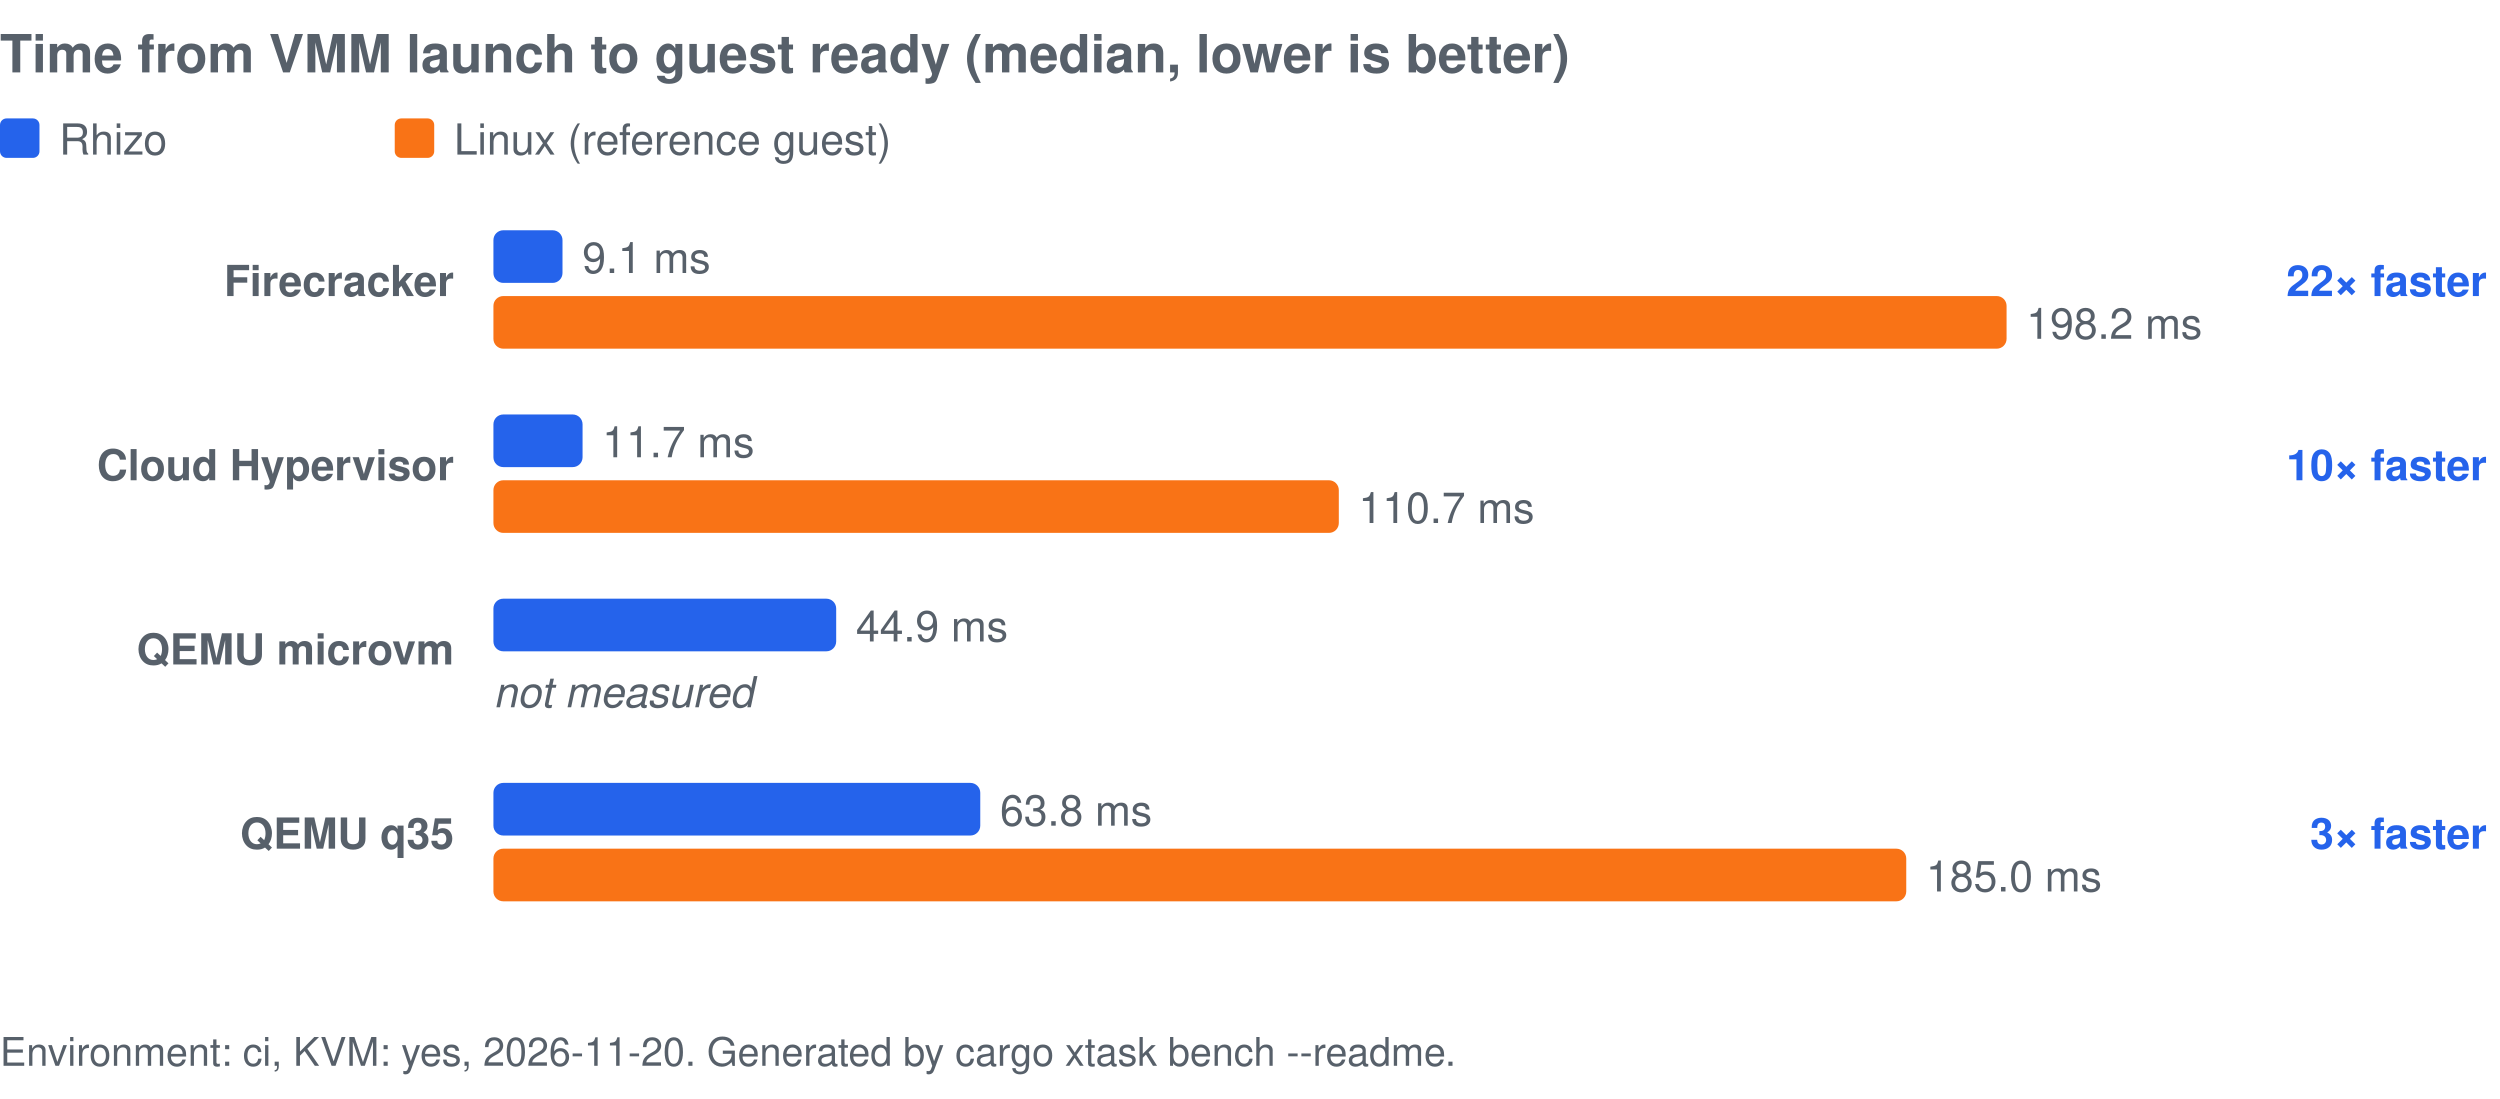
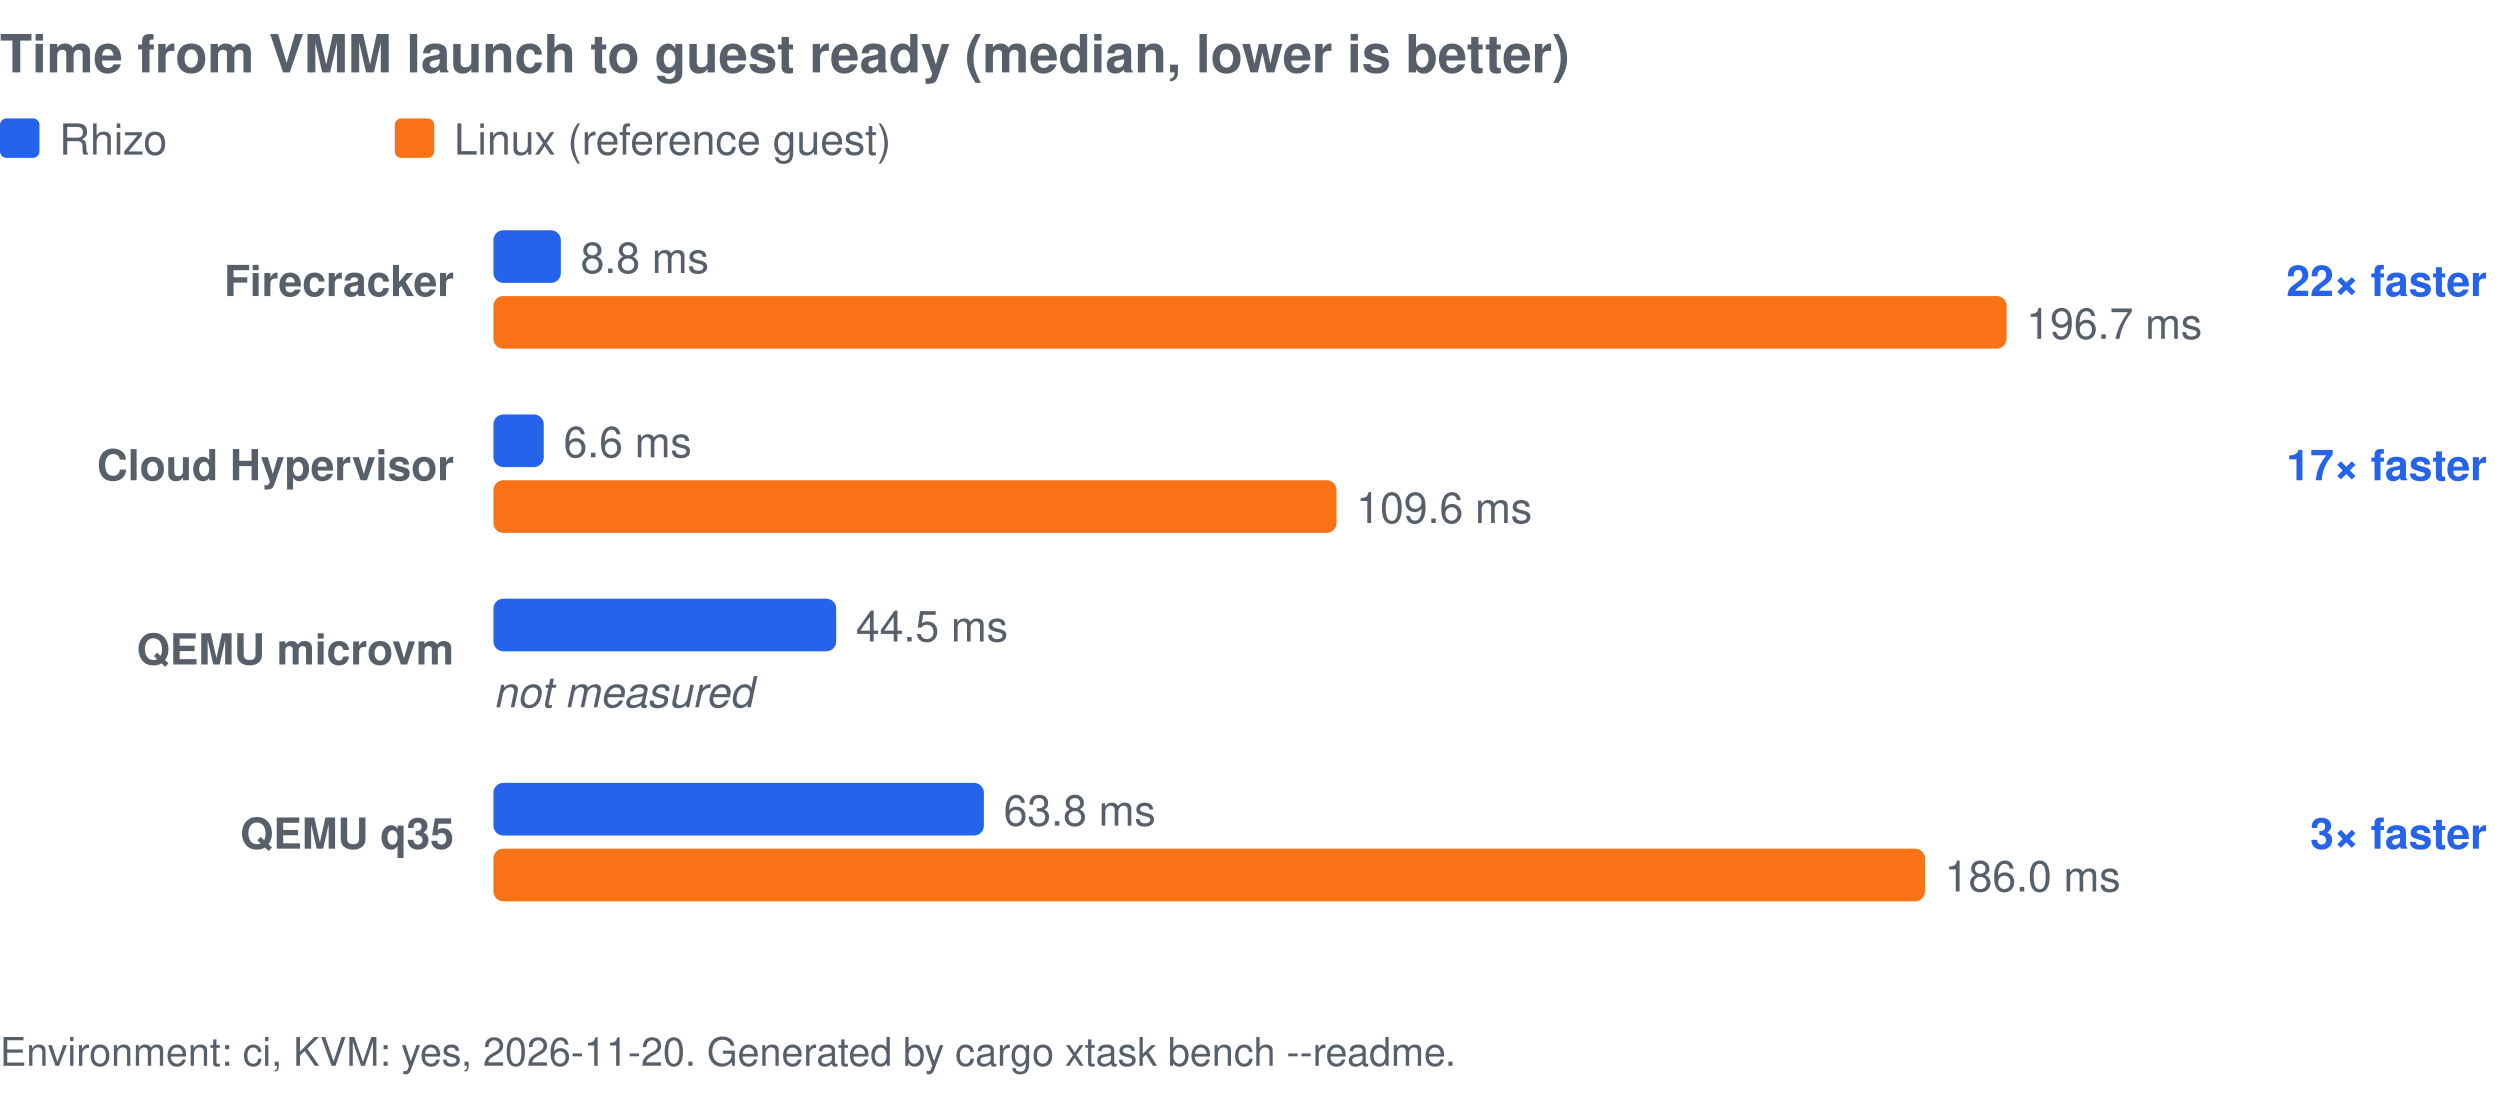
<svg xmlns="http://www.w3.org/2000/svg" width="760" height="334" viewBox="0 0 760 334" font-family="-apple-system, Segoe UI, Helvetica, Arial, sans-serif" font-size="13" fill="#57606a">
  <text x="0" y="22" font-size="16" font-weight="600">Time from VMM launch to guest ready (median, lower is better)</text>
  <rect x="0" y="36" width="12" height="12" rx="2" fill="#2563eb" />
  <text x="18" y="47">Rhizo</text>
  <rect x="120" y="36" width="12" height="12" rx="2" fill="#f97316" />
  <text x="138" y="47">Linux (reference guest)</text>
  <text x="138" y="90" text-anchor="end" font-weight="600">Firecracker</text>
-   <rect x="150" y="70" width="21.0" height="16" rx="3" fill="#2563eb" />
-   <text x="177.0" y="83.0">9.1 ms</text>
+   <rect x="150" y="70" width="20.5" height="16" rx="3" fill="#2563eb" />
+   <text x="176.5" y="83.0">8.8 ms</text>
  <rect x="150" y="90" width="460.0" height="16" rx="3" fill="#f97316" />
-   <text x="616.0" y="103.0">198.2 ms</text>
+   <text x="616.0" y="103.0">196.7 ms</text>
  <text x="756" y="90" text-anchor="end" font-weight="600" fill="#2563eb">22× faster</text>
  <text x="138" y="146" text-anchor="end" font-weight="600">Cloud Hypervisor</text>
-   <rect x="150" y="126" width="27.1" height="16" rx="3" fill="#2563eb" />
-   <text x="183.1" y="139.0">11.7 ms</text>
-   <rect x="150" y="146" width="257.0" height="16" rx="3" fill="#f97316" />
-   <text x="413.0" y="159.0">110.7 ms</text>
-   <text x="756" y="146" text-anchor="end" font-weight="600" fill="#2563eb">10× faster</text>
+   <rect x="150" y="126" width="15.3" height="16" rx="3" fill="#2563eb" />
+   <text x="171.3" y="139.0">6.6 ms</text>
+   <rect x="150" y="146" width="256.3" height="16" rx="3" fill="#f97316" />
+   <text x="412.3" y="159.0">109.6 ms</text>
+   <text x="756" y="146" text-anchor="end" font-weight="600" fill="#2563eb">17× faster</text>
  <text x="138" y="202" text-anchor="end" font-weight="600">QEMU microvm</text>
  <rect x="150" y="182" width="104.2" height="16" rx="3" fill="#2563eb" />
-   <text x="260.2" y="195.0">44.9 ms</text>
+   <text x="260.2" y="195.0">44.5 ms</text>
  <text x="150" y="215.0" font-style="italic">not measured</text>
  <text x="138" y="258" text-anchor="end" font-weight="600">QEMU q35</text>
-   <rect x="150" y="238" width="148.0" height="16" rx="3" fill="#2563eb" />
-   <text x="304.0" y="251.0">63.8 ms</text>
-   <rect x="150" y="258" width="429.5" height="16" rx="3" fill="#f97316" />
-   <text x="585.5" y="271.0">185.0 ms</text>
+   <rect x="150" y="238" width="149.1" height="16" rx="3" fill="#2563eb" />
+   <text x="305.1" y="251.0">63.8 ms</text>
+   <rect x="150" y="258" width="435.2" height="16" rx="3" fill="#f97316" />
+   <text x="591.2" y="271.0">186.0 ms</text>
  <text x="756" y="258" text-anchor="end" font-weight="600" fill="#2563eb">3× faster</text>
  <text x="0" y="324" font-size="12">Environment: ci, KVM: yes, 2026-11-20. Generated by cargo xtask bench --readme.</text>
</svg>
